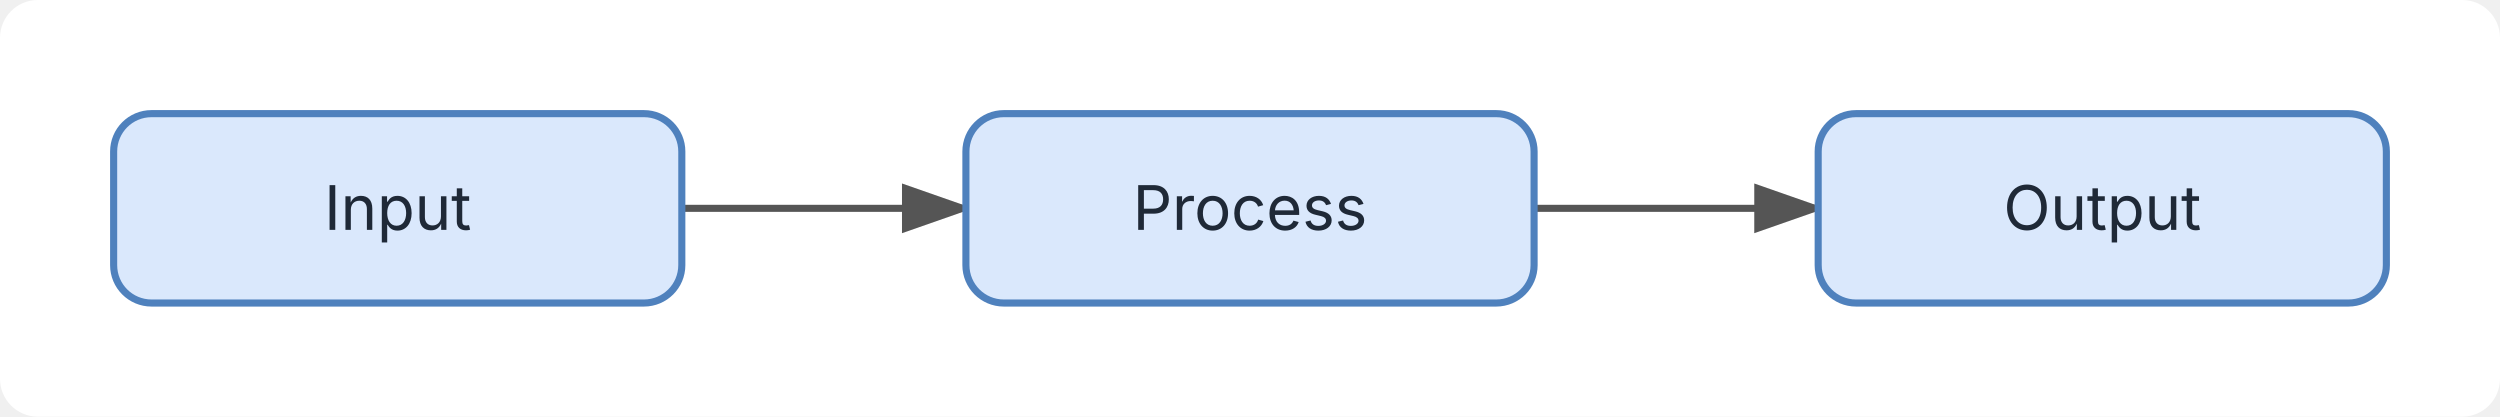
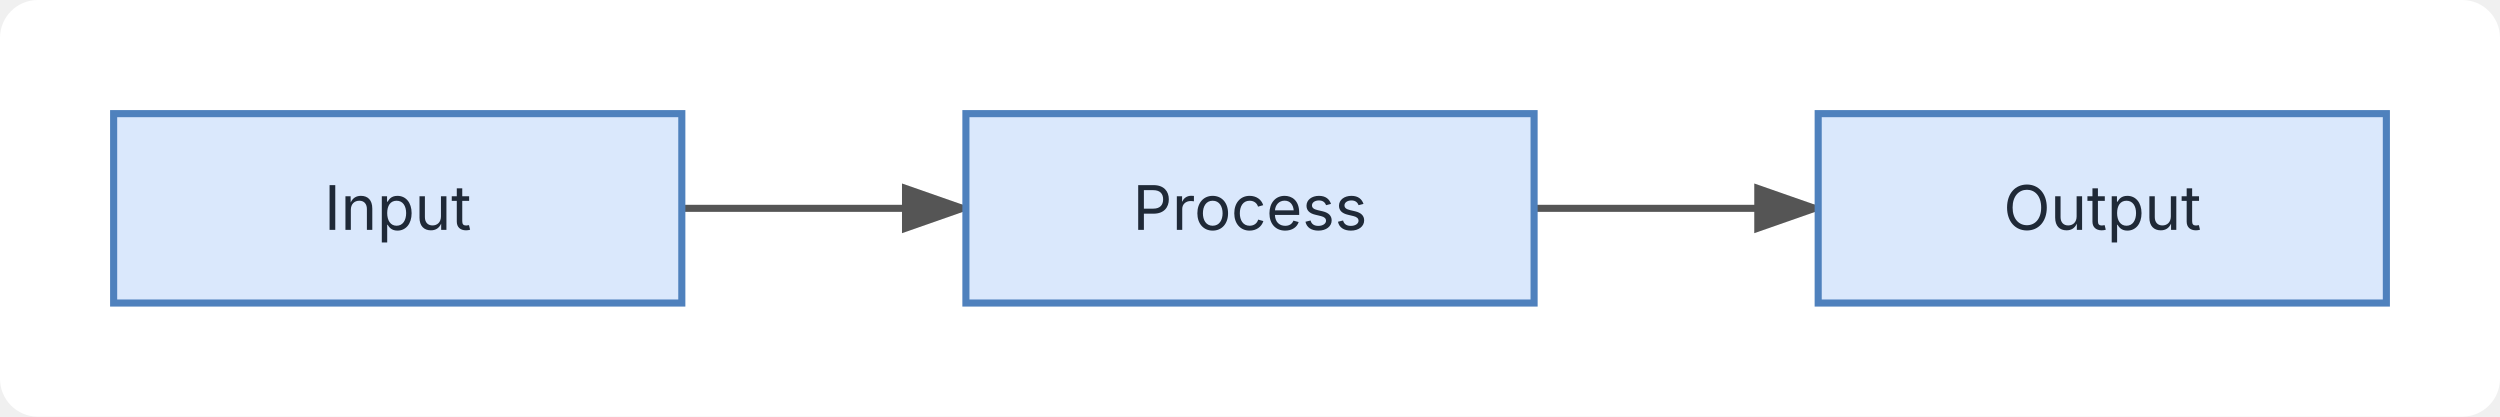
<svg xmlns="http://www.w3.org/2000/svg" width="528.00" height="88.00" viewBox="0 0 528.00 88.00">
  <defs>
    <marker id="arrowhead" markerWidth="10" markerHeight="7" refX="9" refY="3.5" orient="auto">
      <polygon points="0 0, 10 3.5, 0 7" fill="#555555" />
    </marker>
  </defs>
  <rect width="528.00" height="88.00" fill="#FFFFFF" rx="8.00" ry="8.00" />
  <path d="M 144.00,44.00 C 168.00,44.00 180.00,44.00 204.00,44.00" fill="none" stroke="#555555" stroke-width="1.50" marker-end="url(#arrowhead)" />
  <path d="M 324.00,44.00 C 348.00,44.00 360.00,44.00 384.00,44.00" fill="none" stroke="#555555" stroke-width="1.50" marker-end="url(#arrowhead)" />
  <g transform="translate(24.00,24.00)">
-     <rect width="120.00" height="40.00" rx="8.00" ry="8.00" fill="#DAE8FC" stroke="#4F81BD" stroke-width="1.50" />
+     <rect width="120.00" height="40.00" rx="0" ry="0" fill="#DAE8FC" stroke="#4F81BD" stroke-width="1.50" />
    <text x="60.00" y="24.55" text-anchor="middle" font-family="&quot;Segoe UI&quot;, Inter, Arial, sans-serif" font-size="13.00" fill="#1F2937">Input</text>
  </g>
  <g transform="translate(204.00,24.00)">
-     <rect width="120.00" height="40.00" rx="8.00" ry="8.00" fill="#DAE8FC" stroke="#4F81BD" stroke-width="1.50" />
+     <rect width="120.00" height="40.00" rx="0" ry="0" fill="#DAE8FC" stroke="#4F81BD" stroke-width="1.50" />
    <text x="60.00" y="24.55" text-anchor="middle" font-family="&quot;Segoe UI&quot;, Inter, Arial, sans-serif" font-size="13.00" fill="#1F2937">Process</text>
  </g>
  <g transform="translate(384.00,24.00)">
-     <rect width="120.00" height="40.00" rx="8.00" ry="8.00" fill="#DAE8FC" stroke="#4F81BD" stroke-width="1.50" />
+     <rect width="120.00" height="40.00" rx="0" ry="0" fill="#DAE8FC" stroke="#4F81BD" stroke-width="1.50" />
    <text x="60.00" y="24.55" text-anchor="middle" font-family="&quot;Segoe UI&quot;, Inter, Arial, sans-serif" font-size="13.00" fill="#1F2937">Output</text>
  </g>
</svg>
